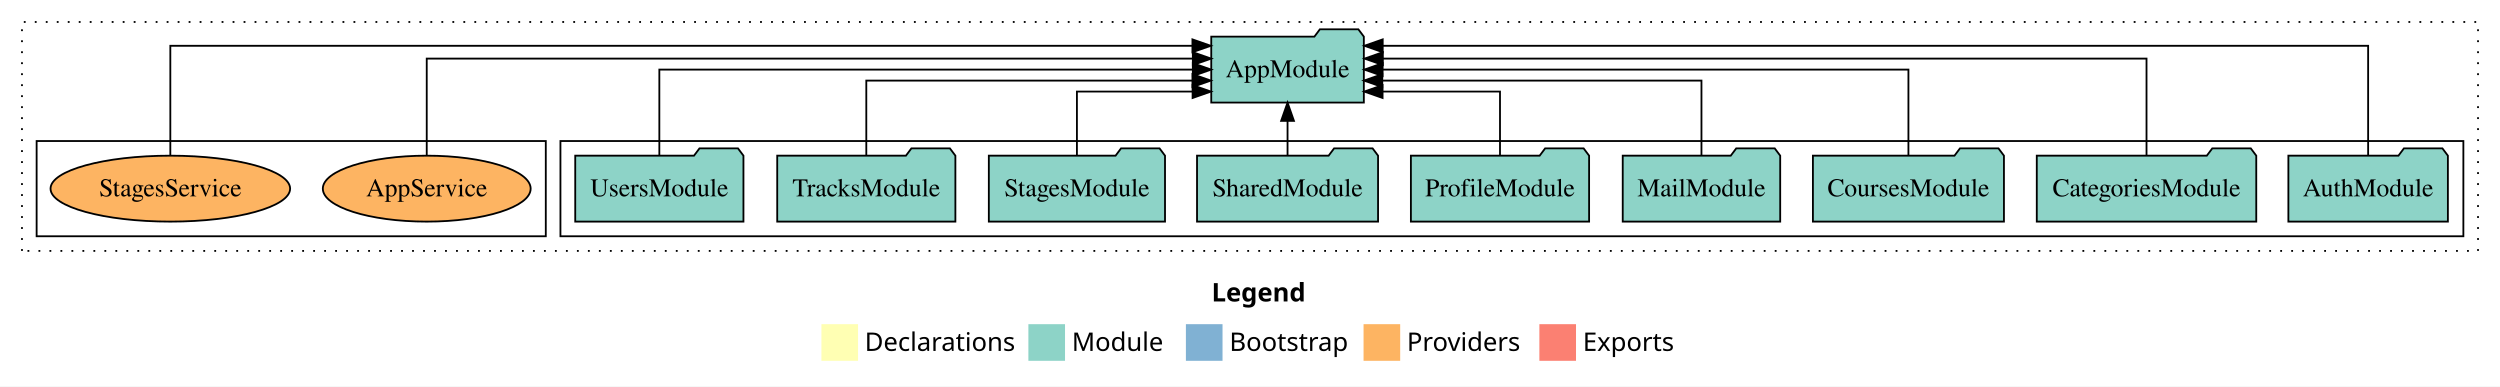
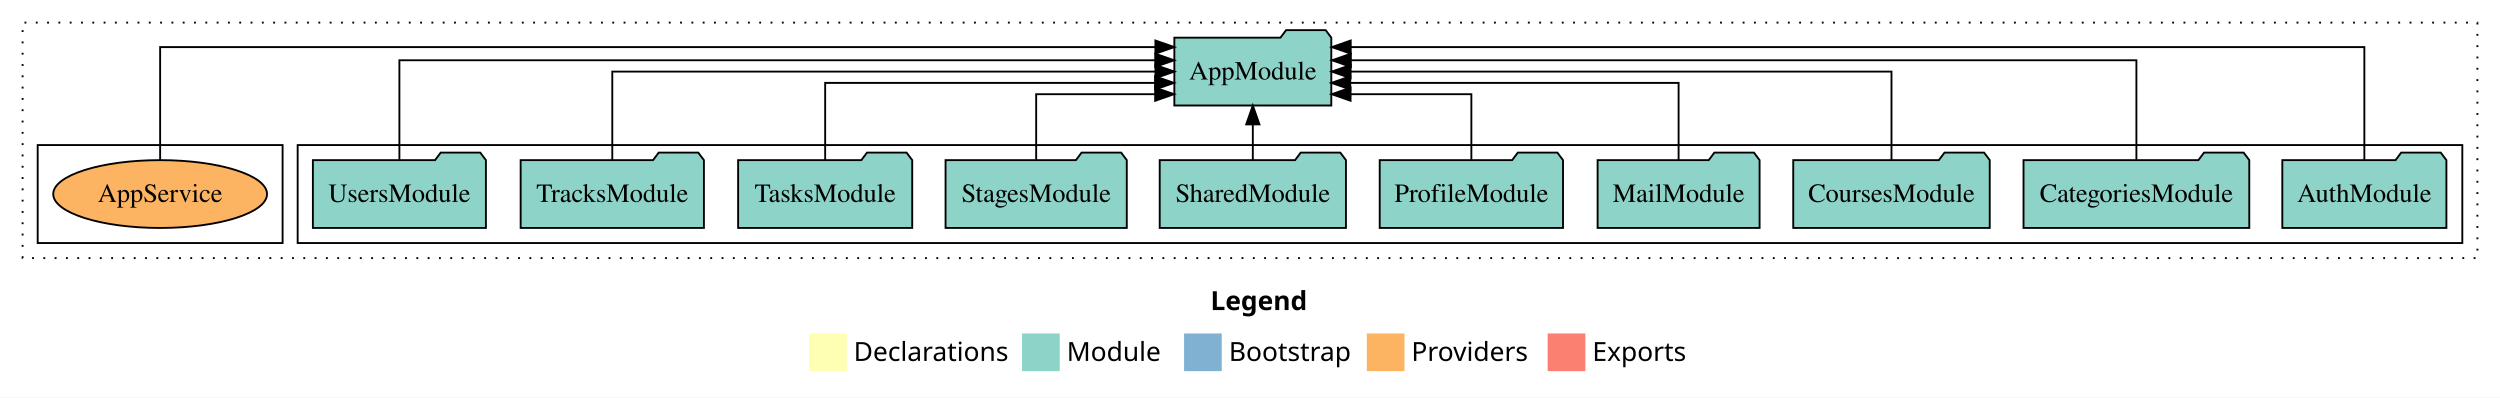
- <svg xmlns="http://www.w3.org/2000/svg" width="1365pt" height="211pt" viewBox="0.00 0.00 1365.00 211.00">
+ <svg xmlns="http://www.w3.org/2000/svg" width="1327pt" height="211pt" viewBox="0.00 0.00 1327.00 211.00">
  <g id="graph0" class="graph" transform="scale(1 1) rotate(0) translate(4 207)">
-     <polygon fill="#ffffff" stroke="transparent" points="-4,4 -4,-207 1361,-207 1361,4 -4,4" />
-     <text text-anchor="start" x="657.509" y="-42.4" font-family="sans-serif" font-weight="bold" font-size="14.00" fill="#000000">Legend</text>
-     <polygon fill="#ffffb3" stroke="transparent" points="444.5,-10 444.5,-30 464.5,-30 464.5,-10 444.5,-10" />
-     <text text-anchor="start" x="468.129" y="-15.4" font-family="sans-serif" font-size="14.00" fill="#000000">  Declarations</text>
-     <polygon fill="#8dd3c7" stroke="transparent" points="557.5,-10 557.5,-30 577.5,-30 577.5,-10 557.5,-10" />
-     <text text-anchor="start" x="581.225" y="-15.4" font-family="sans-serif" font-size="14.00" fill="#000000">  Module</text>
-     <polygon fill="#80b1d3" stroke="transparent" points="643.5,-10 643.5,-30 663.5,-30 663.5,-10 643.5,-10" />
-     <text text-anchor="start" x="667.281" y="-15.4" font-family="sans-serif" font-size="14.00" fill="#000000">  Bootstrap</text>
-     <polygon fill="#fdb462" stroke="transparent" points="740.5,-10 740.5,-30 760.5,-30 760.5,-10 740.5,-10" />
-     <text text-anchor="start" x="764.173" y="-15.4" font-family="sans-serif" font-size="14.00" fill="#000000">  Providers</text>
-     <polygon fill="#fb8072" stroke="transparent" points="836.5,-10 836.5,-30 856.5,-30 856.5,-10 836.5,-10" />
-     <text text-anchor="start" x="860.226" y="-15.4" font-family="sans-serif" font-size="14.00" fill="#000000">  Exports</text>
+     <polygon fill="#ffffff" stroke="transparent" points="-4,4 -4,-207 1323,-207 1323,4 -4,4" />
+     <text text-anchor="start" x="638.509" y="-42.4" font-family="sans-serif" font-weight="bold" font-size="14.00" fill="#000000">Legend</text>
+     <polygon fill="#ffffb3" stroke="transparent" points="425.5,-10 425.5,-30 445.5,-30 445.5,-10 425.5,-10" />
+     <text text-anchor="start" x="449.129" y="-15.4" font-family="sans-serif" font-size="14.00" fill="#000000">  Declarations</text>
+     <polygon fill="#8dd3c7" stroke="transparent" points="538.5,-10 538.5,-30 558.5,-30 558.5,-10 538.5,-10" />
+     <text text-anchor="start" x="562.225" y="-15.4" font-family="sans-serif" font-size="14.00" fill="#000000">  Module</text>
+     <polygon fill="#80b1d3" stroke="transparent" points="624.5,-10 624.5,-30 644.5,-30 644.5,-10 624.5,-10" />
+     <text text-anchor="start" x="648.281" y="-15.4" font-family="sans-serif" font-size="14.00" fill="#000000">  Bootstrap</text>
+     <polygon fill="#fdb462" stroke="transparent" points="721.5,-10 721.5,-30 741.5,-30 741.5,-10 721.5,-10" />
+     <text text-anchor="start" x="745.173" y="-15.4" font-family="sans-serif" font-size="14.00" fill="#000000">  Providers</text>
+     <polygon fill="#fb8072" stroke="transparent" points="817.5,-10 817.5,-30 837.5,-30 837.5,-10 817.5,-10" />
+     <text text-anchor="start" x="841.226" y="-15.4" font-family="sans-serif" font-size="14.00" fill="#000000">  Exports</text>
    <g id="clust1" class="cluster">
-       <polygon fill="none" stroke="#000000" stroke-dasharray="1,5" points="8,-70 8,-195 1349,-195 1349,-70 8,-70" />
+       <polygon fill="none" stroke="#000000" stroke-dasharray="1,5" points="8,-70 8,-195 1311,-195 1311,-70 8,-70" />
    </g>
    <g id="clust3" class="cluster">
-       <polygon fill="none" stroke="#000000" points="302,-78 302,-130 1341,-130 1341,-78 302,-78" />
+       <polygon fill="none" stroke="#000000" points="154,-78 154,-130 1303,-130 1303,-78 154,-78" />
    </g>
    <g id="clust6" class="cluster">
-       <polygon fill="none" stroke="#000000" points="16,-78 16,-130 294,-130 294,-78 16,-78" />
+       <polygon fill="none" stroke="#000000" points="16,-78 16,-130 146,-130 146,-78 16,-78" />
    </g>
    <g id="node1" class="node">
-       <polygon fill="#8dd3c7" stroke="#000000" points="1332.548,-122 1329.548,-126 1308.548,-126 1305.548,-122 1245.452,-122 1245.452,-86 1332.548,-86 1332.548,-122" />
-       <text text-anchor="middle" x="1289" y="-99.8" font-family="Times,serif" font-size="14.00" fill="#000000">AuthModule</text>
+       <polygon fill="#8dd3c7" stroke="#000000" points="1294.548,-122 1291.548,-126 1270.548,-126 1267.548,-122 1207.452,-122 1207.452,-86 1294.548,-86 1294.548,-122" />
+       <text text-anchor="middle" x="1251" y="-99.8" font-family="Times,serif" font-size="14.00" fill="#000000">AuthModule</text>
+     </g>
+     <g id="node11" class="node">
+       <polygon fill="#8dd3c7" stroke="#000000" points="702.657,-187 699.657,-191 678.657,-191 675.657,-187 619.343,-187 619.343,-151 702.657,-151 702.657,-187" />
+       <text text-anchor="middle" x="661" y="-164.8" font-family="Times,serif" font-size="14.00" fill="#000000">AppModule</text>
+     </g>
+     <g id="edge1" class="edge">
+       <path fill="none" stroke="#000000" d="M1251,-122.091C1251,-145.133 1251,-182 1251,-182 1251,-182 712.958,-182 712.958,-182" />
+       <polygon fill="#000000" stroke="#000000" points="712.958,-178.5 702.958,-182 712.958,-185.5 712.958,-178.5" />
+     </g>
+     <g id="node2" class="node">
+       <polygon fill="#8dd3c7" stroke="#000000" points="1189.917,-122 1186.917,-126 1165.917,-126 1162.917,-122 1070.083,-122 1070.083,-86 1189.917,-86 1189.917,-122" />
+       <text text-anchor="middle" x="1130" y="-99.8" font-family="Times,serif" font-size="14.00" fill="#000000">CategoriesModule</text>
+     </g>
+     <g id="edge2" class="edge">
+       <path fill="none" stroke="#000000" d="M1130,-122.284C1130,-143.321 1130,-175 1130,-175 1130,-175 713.033,-175 713.033,-175" />
+       <polygon fill="#000000" stroke="#000000" points="713.033,-171.5 703.033,-175 713.033,-178.5 713.033,-171.5" />
+     </g>
+     <g id="node3" class="node">
+       <polygon fill="#8dd3c7" stroke="#000000" points="1052.151,-122 1049.151,-126 1028.151,-126 1025.151,-122 947.849,-122 947.849,-86 1052.151,-86 1052.151,-122" />
+       <text text-anchor="middle" x="1000" y="-99.8" font-family="Times,serif" font-size="14.00" fill="#000000">CoursesModule</text>
+     </g>
+     <g id="edge3" class="edge">
+       <path fill="none" stroke="#000000" d="M1000,-122.106C1000,-141.339 1000,-169 1000,-169 1000,-169 712.908,-169 712.908,-169" />
+       <polygon fill="#000000" stroke="#000000" points="712.908,-165.5 702.908,-169 712.908,-172.5 712.908,-165.5" />
+     </g>
+     <g id="node4" class="node">
+       <polygon fill="#8dd3c7" stroke="#000000" points="929.99,-122 926.99,-126 905.99,-126 902.99,-122 844.01,-122 844.01,-86 929.99,-86 929.99,-122" />
+       <text text-anchor="middle" x="887" y="-99.8" font-family="Times,serif" font-size="14.00" fill="#000000">MailModule</text>
+     </g>
+     <g id="edge4" class="edge">
+       <path fill="none" stroke="#000000" d="M887,-122.022C887,-139.373 887,-163 887,-163 887,-163 712.715,-163 712.715,-163" />
+       <polygon fill="#000000" stroke="#000000" points="712.715,-159.5 702.715,-163 712.715,-166.5 712.715,-159.5" />
+     </g>
+     <g id="node5" class="node">
+       <polygon fill="#8dd3c7" stroke="#000000" points="825.65,-122 822.65,-126 801.65,-126 798.65,-122 728.35,-122 728.35,-86 825.65,-86 825.65,-122" />
+       <text text-anchor="middle" x="777" y="-99.8" font-family="Times,serif" font-size="14.00" fill="#000000">ProfileModule</text>
+     </g>
+     <g id="edge5" class="edge">
+       <path fill="none" stroke="#000000" d="M777,-122.24C777,-137.571 777,-157 777,-157 777,-157 712.879,-157 712.879,-157" />
+       <polygon fill="#000000" stroke="#000000" points="712.879,-153.5 702.879,-157 712.879,-160.5 712.879,-153.5" />
+     </g>
+     <g id="node6" class="node">
+       <polygon fill="#8dd3c7" stroke="#000000" points="710.423,-122 707.423,-126 686.423,-126 683.423,-122 611.577,-122 611.577,-86 710.423,-86 710.423,-122" />
+       <text text-anchor="middle" x="661" y="-99.8" font-family="Times,serif" font-size="14.00" fill="#000000">SharedModule</text>
+     </g>
+     <g id="edge6" class="edge">
+       <path fill="none" stroke="#000000" d="M661,-122.106C661,-122.106 661,-140.991 661,-140.991" />
+       <polygon fill="#000000" stroke="#000000" points="657.5,-140.991 661,-150.991 664.5,-140.991 657.5,-140.991" />
+     </g>
+     <g id="node7" class="node">
+       <polygon fill="#8dd3c7" stroke="#000000" points="594.097,-122 591.097,-126 570.097,-126 567.097,-122 497.903,-122 497.903,-86 594.097,-86 594.097,-122" />
+       <text text-anchor="middle" x="546" y="-99.8" font-family="Times,serif" font-size="14.00" fill="#000000">StagesModule</text>
+     </g>
+     <g id="edge7" class="edge">
+       <path fill="none" stroke="#000000" d="M546,-122.24C546,-137.571 546,-157 546,-157 546,-157 609.157,-157 609.157,-157" />
+       <polygon fill="#000000" stroke="#000000" points="609.157,-160.5 619.157,-157 609.157,-153.5 609.157,-160.5" />
+     </g>
+     <g id="node8" class="node">
+       <polygon fill="#8dd3c7" stroke="#000000" points="480.206,-122 477.206,-126 456.206,-126 453.206,-122 387.794,-122 387.794,-86 480.206,-86 480.206,-122" />
+       <text text-anchor="middle" x="434" y="-99.8" font-family="Times,serif" font-size="14.00" fill="#000000">TasksModule</text>
+     </g>
+     <g id="edge8" class="edge">
+       <path fill="none" stroke="#000000" d="M434,-122.022C434,-139.373 434,-163 434,-163 434,-163 609.1,-163 609.1,-163" />
+       <polygon fill="#000000" stroke="#000000" points="609.1,-166.5 619.1,-163 609.1,-159.5 609.1,-166.5" />
+     </g>
+     <g id="node9" class="node">
+       <polygon fill="#8dd3c7" stroke="#000000" points="369.637,-122 366.637,-126 345.637,-126 342.637,-122 272.363,-122 272.363,-86 369.637,-86 369.637,-122" />
+       <text text-anchor="middle" x="321" y="-99.8" font-family="Times,serif" font-size="14.00" fill="#000000">TracksModule</text>
+     </g>
+     <g id="edge9" class="edge">
+       <path fill="none" stroke="#000000" d="M321,-122.106C321,-141.339 321,-169 321,-169 321,-169 609.309,-169 609.309,-169" />
+       <polygon fill="#000000" stroke="#000000" points="609.309,-172.5 619.309,-169 609.309,-165.5 609.309,-172.5" />
    </g>
    <g id="node10" class="node">
-       <polygon fill="#8dd3c7" stroke="#000000" points="740.657,-187 737.657,-191 716.657,-191 713.657,-187 657.343,-187 657.343,-151 740.657,-151 740.657,-187" />
-       <text text-anchor="middle" x="699" y="-164.8" font-family="Times,serif" font-size="14.00" fill="#000000">AppModule</text>
-     </g>
-     <g id="edge1" class="edge">
-       <path fill="none" stroke="#000000" d="M1289,-122.091C1289,-145.133 1289,-182 1289,-182 1289,-182 750.958,-182 750.958,-182" />
-       <polygon fill="#000000" stroke="#000000" points="750.958,-178.5 740.958,-182 750.958,-185.5 750.958,-178.5" />
-     </g>
-     <g id="node2" class="node">
-       <polygon fill="#8dd3c7" stroke="#000000" points="1227.917,-122 1224.917,-126 1203.917,-126 1200.917,-122 1108.083,-122 1108.083,-86 1227.917,-86 1227.917,-122" />
-       <text text-anchor="middle" x="1168" y="-99.8" font-family="Times,serif" font-size="14.00" fill="#000000">CategoriesModule</text>
-     </g>
-     <g id="edge2" class="edge">
-       <path fill="none" stroke="#000000" d="M1168,-122.284C1168,-143.321 1168,-175 1168,-175 1168,-175 751.033,-175 751.033,-175" />
-       <polygon fill="#000000" stroke="#000000" points="751.033,-171.5 741.033,-175 751.033,-178.5 751.033,-171.5" />
-     </g>
-     <g id="node3" class="node">
-       <polygon fill="#8dd3c7" stroke="#000000" points="1090.151,-122 1087.151,-126 1066.151,-126 1063.151,-122 985.849,-122 985.849,-86 1090.151,-86 1090.151,-122" />
-       <text text-anchor="middle" x="1038" y="-99.8" font-family="Times,serif" font-size="14.00" fill="#000000">CoursesModule</text>
-     </g>
-     <g id="edge3" class="edge">
-       <path fill="none" stroke="#000000" d="M1038,-122.106C1038,-141.339 1038,-169 1038,-169 1038,-169 750.908,-169 750.908,-169" />
-       <polygon fill="#000000" stroke="#000000" points="750.908,-165.5 740.908,-169 750.908,-172.5 750.908,-165.5" />
-     </g>
-     <g id="node4" class="node">
-       <polygon fill="#8dd3c7" stroke="#000000" points="967.99,-122 964.99,-126 943.99,-126 940.99,-122 882.01,-122 882.01,-86 967.99,-86 967.99,-122" />
-       <text text-anchor="middle" x="925" y="-99.8" font-family="Times,serif" font-size="14.00" fill="#000000">MailModule</text>
-     </g>
-     <g id="edge4" class="edge">
-       <path fill="none" stroke="#000000" d="M925,-122.022C925,-139.373 925,-163 925,-163 925,-163 750.715,-163 750.715,-163" />
-       <polygon fill="#000000" stroke="#000000" points="750.715,-159.5 740.715,-163 750.715,-166.5 750.715,-159.5" />
-     </g>
-     <g id="node5" class="node">
-       <polygon fill="#8dd3c7" stroke="#000000" points="863.65,-122 860.65,-126 839.65,-126 836.65,-122 766.35,-122 766.35,-86 863.65,-86 863.65,-122" />
-       <text text-anchor="middle" x="815" y="-99.8" font-family="Times,serif" font-size="14.00" fill="#000000">ProfileModule</text>
-     </g>
-     <g id="edge5" class="edge">
-       <path fill="none" stroke="#000000" d="M815,-122.24C815,-137.571 815,-157 815,-157 815,-157 750.879,-157 750.879,-157" />
-       <polygon fill="#000000" stroke="#000000" points="750.879,-153.5 740.879,-157 750.879,-160.5 750.879,-153.5" />
-     </g>
-     <g id="node6" class="node">
-       <polygon fill="#8dd3c7" stroke="#000000" points="748.423,-122 745.423,-126 724.423,-126 721.423,-122 649.577,-122 649.577,-86 748.423,-86 748.423,-122" />
-       <text text-anchor="middle" x="699" y="-99.8" font-family="Times,serif" font-size="14.00" fill="#000000">SharedModule</text>
-     </g>
-     <g id="edge6" class="edge">
-       <path fill="none" stroke="#000000" d="M699,-122.106C699,-122.106 699,-140.991 699,-140.991" />
-       <polygon fill="#000000" stroke="#000000" points="695.5,-140.991 699,-150.991 702.5,-140.991 695.5,-140.991" />
-     </g>
-     <g id="node7" class="node">
-       <polygon fill="#8dd3c7" stroke="#000000" points="632.097,-122 629.097,-126 608.097,-126 605.097,-122 535.903,-122 535.903,-86 632.097,-86 632.097,-122" />
-       <text text-anchor="middle" x="584" y="-99.8" font-family="Times,serif" font-size="14.00" fill="#000000">StagesModule</text>
-     </g>
-     <g id="edge7" class="edge">
-       <path fill="none" stroke="#000000" d="M584,-122.24C584,-137.571 584,-157 584,-157 584,-157 647.157,-157 647.157,-157" />
-       <polygon fill="#000000" stroke="#000000" points="647.157,-160.5 657.157,-157 647.157,-153.5 647.157,-160.5" />
-     </g>
-     <g id="node8" class="node">
-       <polygon fill="#8dd3c7" stroke="#000000" points="517.638,-122 514.638,-126 493.637,-126 490.637,-122 420.363,-122 420.363,-86 517.638,-86 517.638,-122" />
-       <text text-anchor="middle" x="469" y="-99.8" font-family="Times,serif" font-size="14.00" fill="#000000">TracksModule</text>
-     </g>
-     <g id="edge8" class="edge">
-       <path fill="none" stroke="#000000" d="M469,-122.022C469,-139.373 469,-163 469,-163 469,-163 647.082,-163 647.082,-163" />
-       <polygon fill="#000000" stroke="#000000" points="647.082,-166.5 657.082,-163 647.082,-159.5 647.082,-166.5" />
-     </g>
-     <g id="node9" class="node">
-       <polygon fill="#8dd3c7" stroke="#000000" points="401.922,-122 398.922,-126 377.922,-126 374.922,-122 310.078,-122 310.078,-86 401.922,-86 401.922,-122" />
-       <text text-anchor="middle" x="356" y="-99.8" font-family="Times,serif" font-size="14.00" fill="#000000">UsersModule</text>
-     </g>
-     <g id="edge9" class="edge">
-       <path fill="none" stroke="#000000" d="M356,-122.106C356,-141.339 356,-169 356,-169 356,-169 647.284,-169 647.284,-169" />
-       <polygon fill="#000000" stroke="#000000" points="647.284,-172.5 657.284,-169 647.284,-165.5 647.284,-172.5" />
-     </g>
-     <g id="node11" class="node">
-       <ellipse fill="#fdb462" stroke="#000000" cx="229" cy="-104" rx="56.741" ry="18" />
-       <text text-anchor="middle" x="229" y="-99.8" font-family="Times,serif" font-size="14.00" fill="#000000">AppService</text>
+       <polygon fill="#8dd3c7" stroke="#000000" points="253.922,-122 250.922,-126 229.922,-126 226.922,-122 162.078,-122 162.078,-86 253.922,-86 253.922,-122" />
+       <text text-anchor="middle" x="208" y="-99.8" font-family="Times,serif" font-size="14.00" fill="#000000">UsersModule</text>
    </g>
    <g id="edge10" class="edge">
-       <path fill="none" stroke="#000000" d="M229,-122.284C229,-143.321 229,-175 229,-175 229,-175 647.291,-175 647.291,-175" />
-       <polygon fill="#000000" stroke="#000000" points="647.291,-178.5 657.291,-175 647.291,-171.5 647.291,-178.5" />
+       <path fill="none" stroke="#000000" d="M208,-122.284C208,-143.321 208,-175 208,-175 208,-175 609.195,-175 609.195,-175" />
+       <polygon fill="#000000" stroke="#000000" points="609.195,-178.5 619.195,-175 609.195,-171.5 609.195,-178.5" />
    </g>
    <g id="node12" class="node">
-       <ellipse fill="#fdb462" stroke="#000000" cx="89" cy="-104" rx="65.403" ry="18" />
-       <text text-anchor="middle" x="89" y="-99.8" font-family="Times,serif" font-size="14.00" fill="#000000">StagesService</text>
+       <ellipse fill="#fdb462" stroke="#000000" cx="81" cy="-104" rx="56.741" ry="18" />
+       <text text-anchor="middle" x="81" y="-99.8" font-family="Times,serif" font-size="14.00" fill="#000000">AppService</text>
    </g>
    <g id="edge11" class="edge">
-       <path fill="none" stroke="#000000" d="M89,-122.091C89,-145.133 89,-182 89,-182 89,-182 647.072,-182 647.072,-182" />
-       <polygon fill="#000000" stroke="#000000" points="647.072,-185.5 657.072,-182 647.072,-178.5 647.072,-185.5" />
+       <path fill="none" stroke="#000000" d="M81,-122.091C81,-145.133 81,-182 81,-182 81,-182 609.288,-182 609.288,-182" />
+       <polygon fill="#000000" stroke="#000000" points="609.288,-185.5 619.288,-182 609.288,-178.5 609.288,-185.5" />
    </g>
  </g>
</svg>
